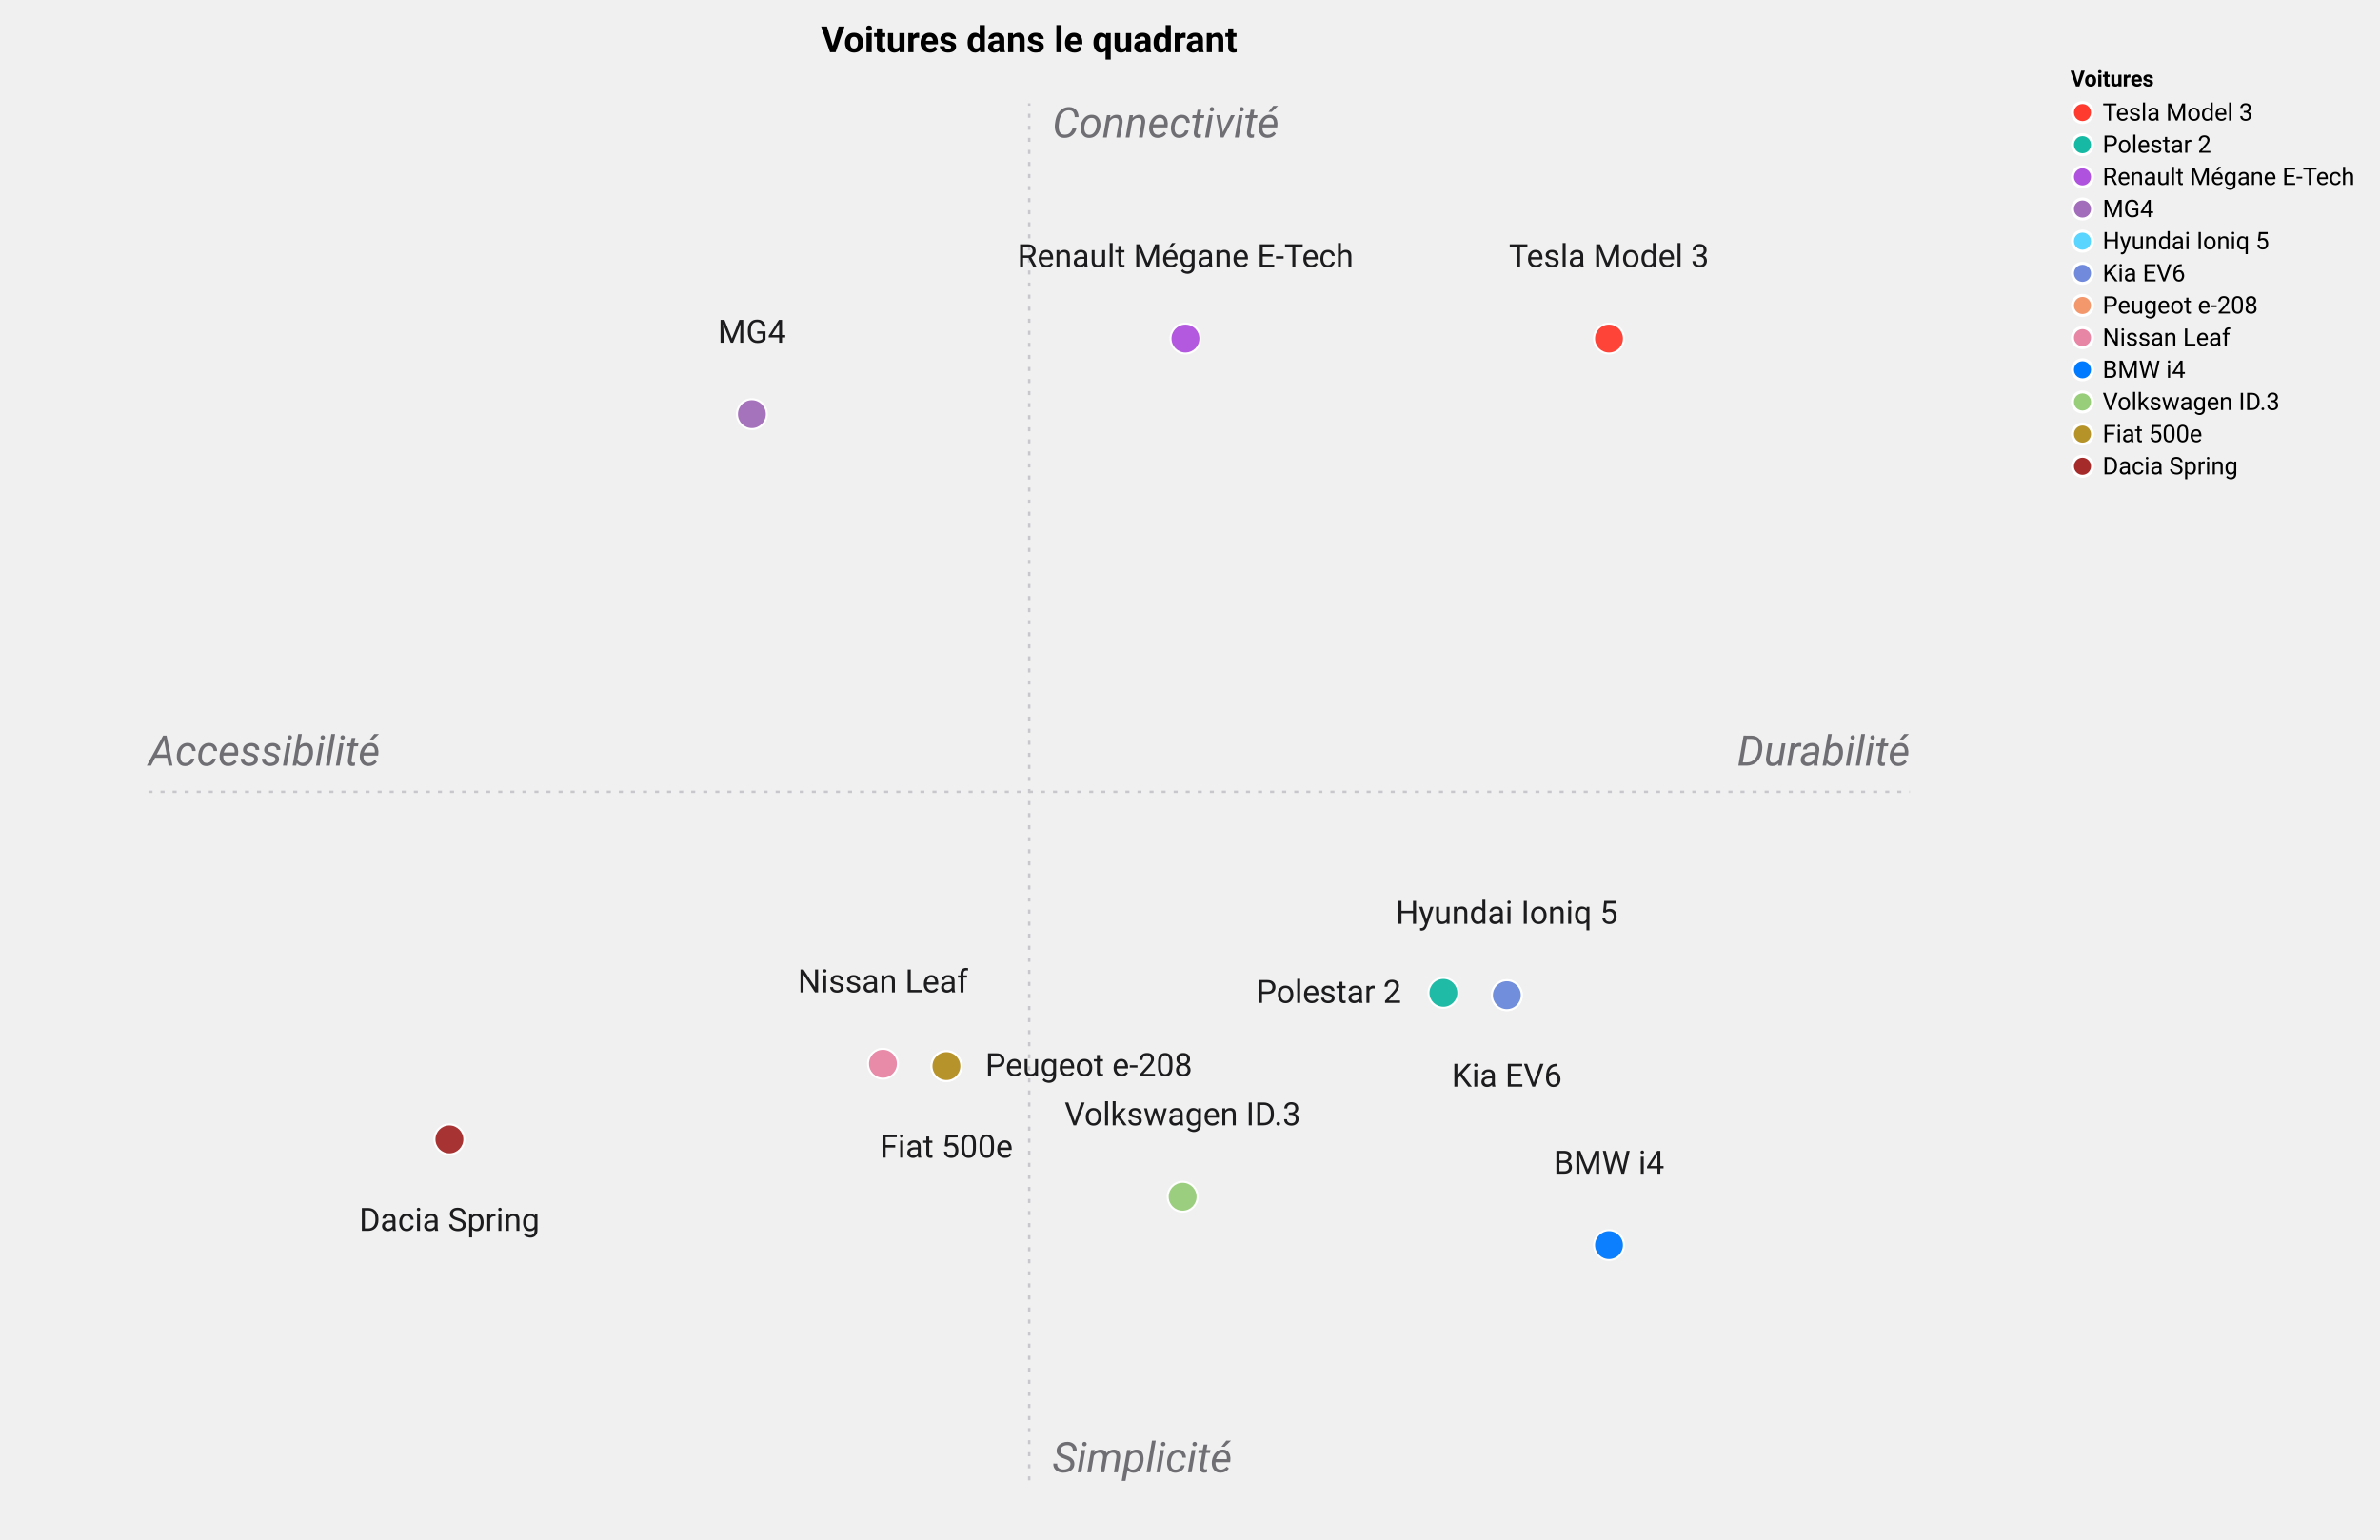
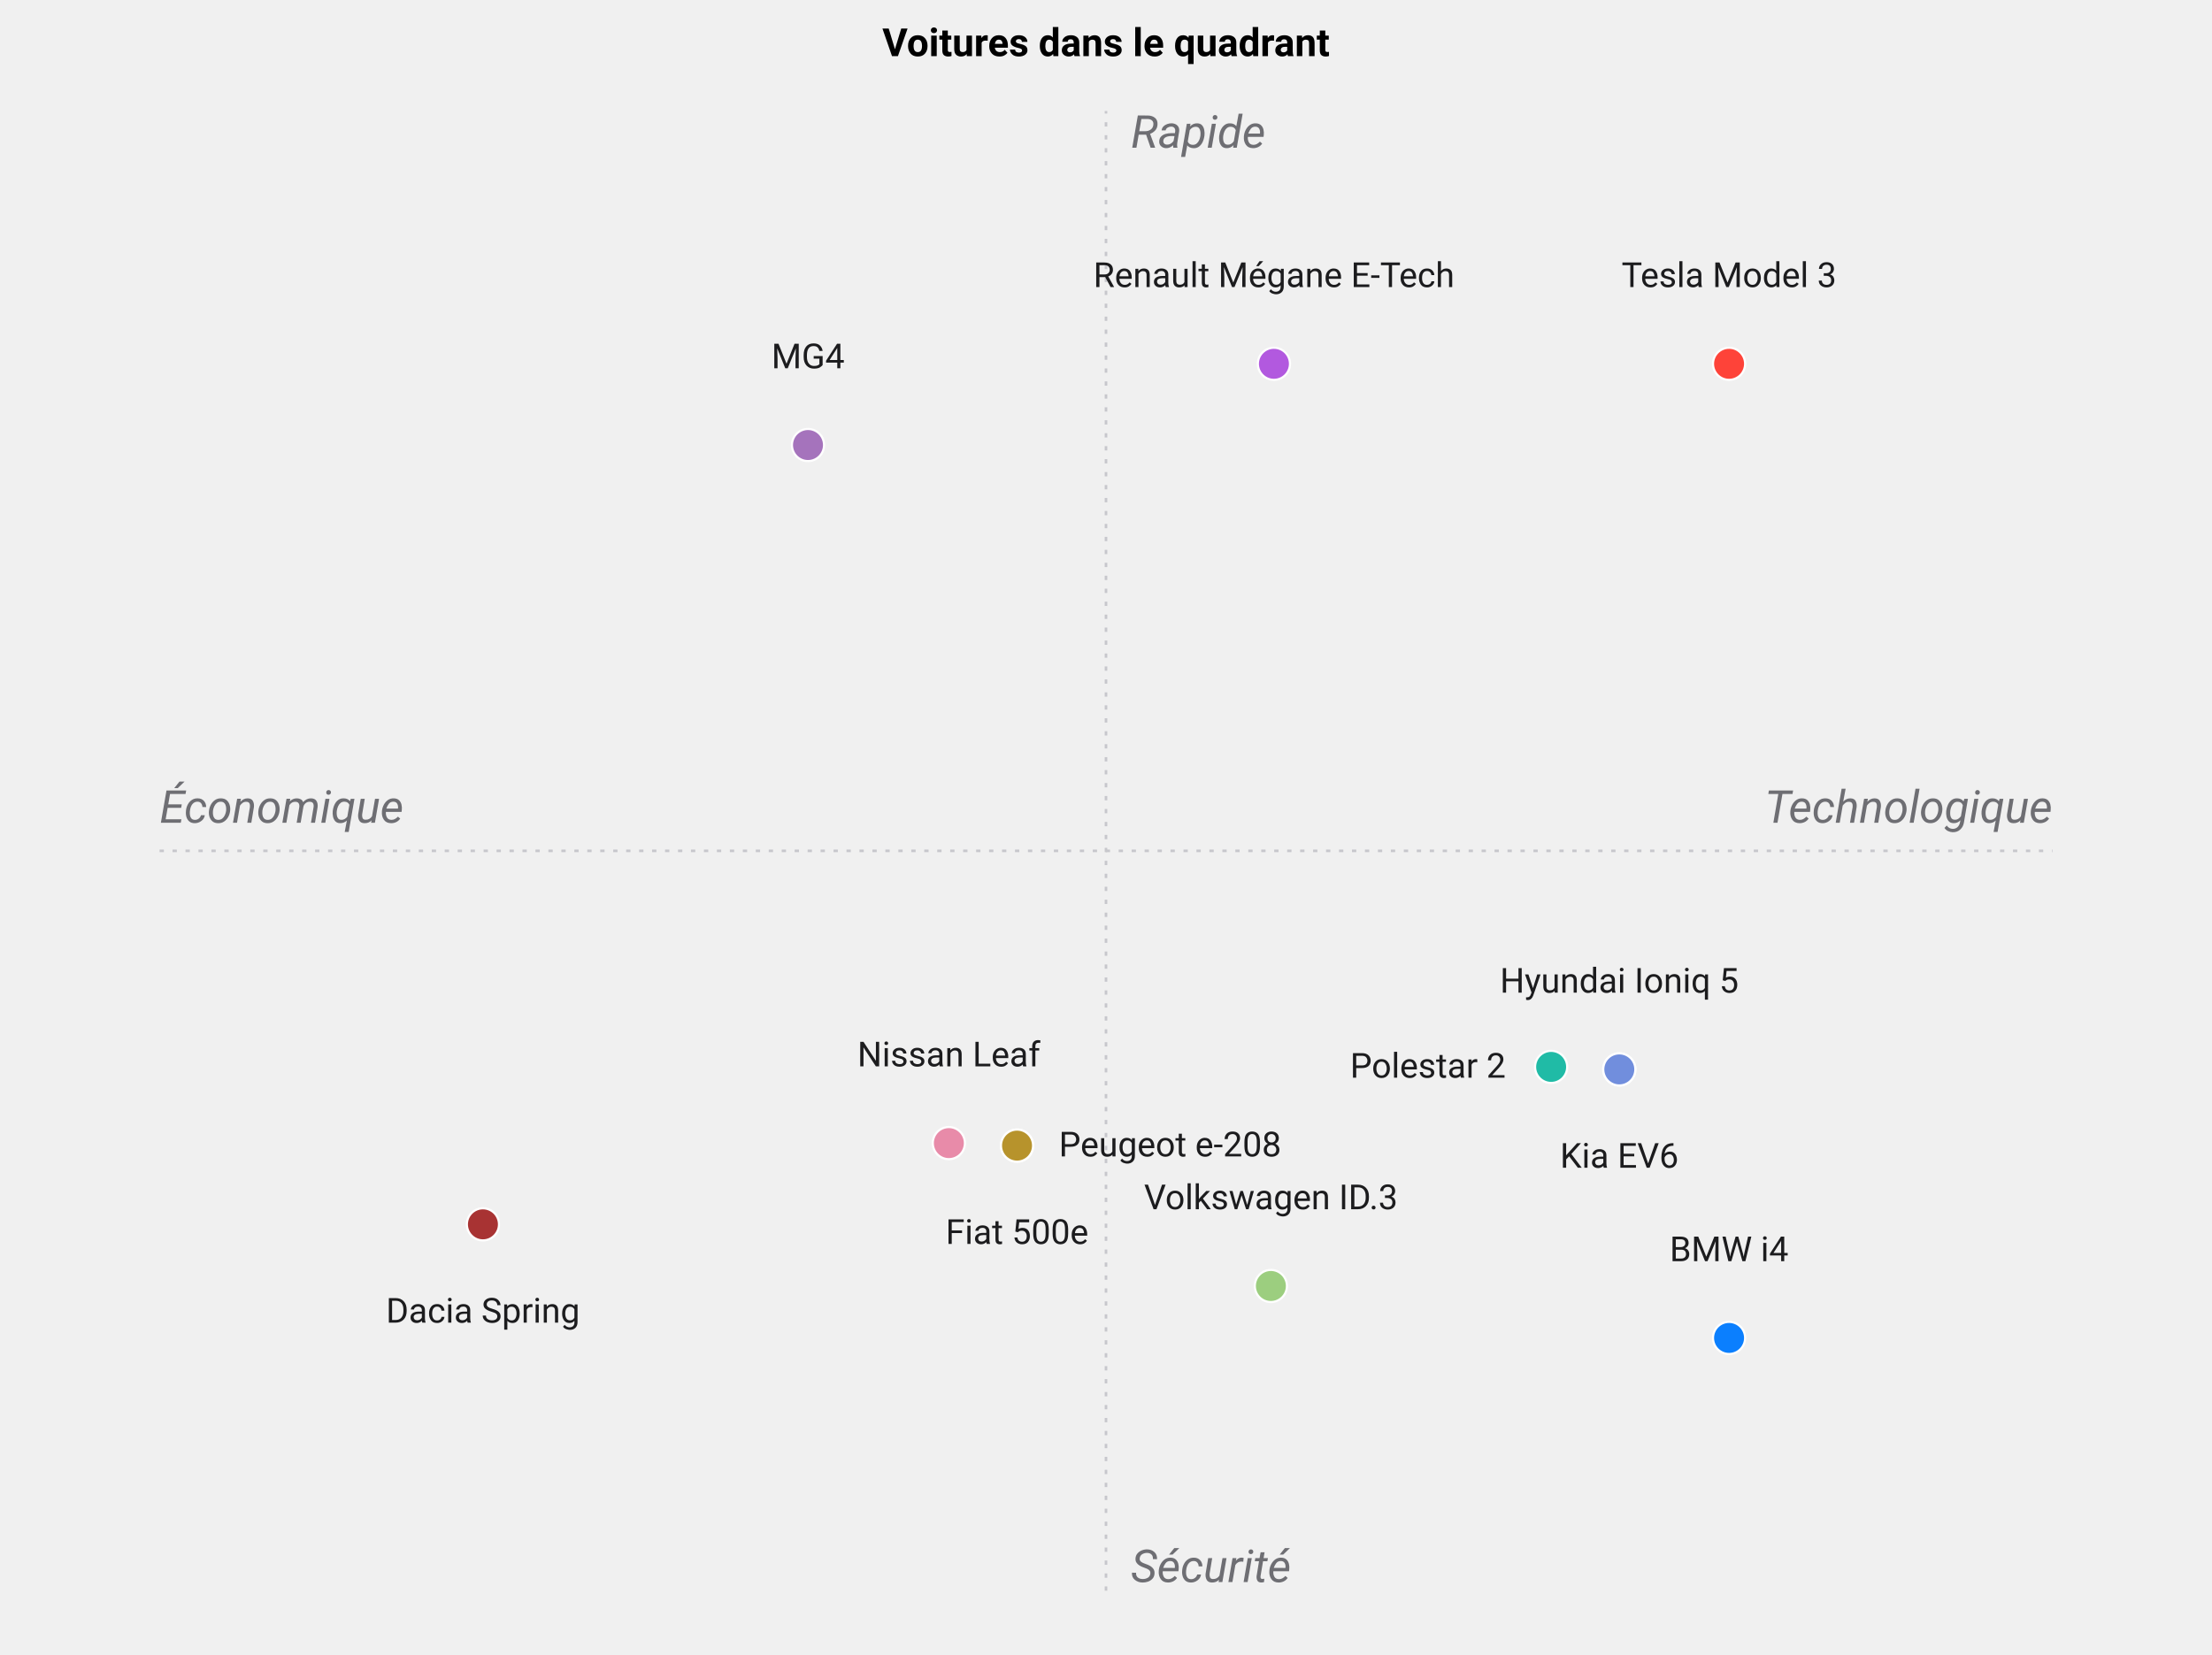
- <svg xmlns="http://www.w3.org/2000/svg" version="1.1" class="marks" width="1184" height="766" viewBox="0 0 1184 766">
+ <svg xmlns="http://www.w3.org/2000/svg" version="1.1" class="marks" width="1024" height="766" viewBox="0 0 1024 766">
  <g fill="none" stroke-miterlimit="10" transform="translate(12,34)">
    <g class="mark-group role-frame root" role="graphics-object" aria-roledescription="group mark container">
      <g transform="translate(0,0)">
        <path class="background" aria-hidden="true" d="M0,0h1000v720h-1000Z" />
        <g>
          <g class="mark-group role-axis">
            <g transform="translate(0.5,720.5)">
              <path class="background" aria-hidden="true" d="M0,0h0v0h0Z" pointer-events="none" />
              <g />
              <path class="foreground" aria-hidden="true" d="" pointer-events="none" display="none" />
            </g>
          </g>
          <g class="mark-group role-axis">
            <g transform="translate(0.5,0.5)">
              <path class="background" aria-hidden="true" d="M0,0h0v0h0Z" pointer-events="none" />
              <g />
              <path class="foreground" aria-hidden="true" d="" pointer-events="none" display="none" />
            </g>
          </g>
          <g class="mark-rule role-mark layer_0_marks" role="graphics-symbol" aria-roledescription="rule mark container">
            <line transform="translate(61.86671,360)" x2="876.267" y2="0" stroke="#C7C7CC" stroke-width="1.2" stroke-dasharray="2,4" />
          </g>
          <g class="mark-rule role-mark layer_1_marks" role="graphics-symbol" aria-roledescription="rule mark container">
            <line transform="translate(500,702.5933)" x2="0" y2="-685.187" stroke="#C7C7CC" stroke-width="1.2" stroke-dasharray="2,4" />
          </g>
          <g class="mark-text role-mark layer_2_marks" role="graphics-object" aria-roledescription="text mark container">
-             <text aria-label="x: 5.25759951451; y: 0.0175419003807; t: Durabilité" role="graphics-symbol" aria-roledescription="text mark" text-anchor="end" transform="translate(938.1333,346.9785)" font-family="Roboto, -apple-system, Helvetica, Arial, sans-serif" font-size="21px" font-style="italic" fill="#6E6E73">Durabilité</text>
+             <text aria-label="x: 5.25759951451; y: 0.0175419003807; t: Technologique" role="graphics-symbol" aria-roledescription="text mark" text-anchor="end" transform="translate(938.1333,346.9785)" font-family="Roboto, -apple-system, Helvetica, Arial, sans-serif" font-size="21px" font-style="italic" fill="#6E6E73">Technologique</text>
          </g>
          <g class="mark-text role-mark layer_3_marks" role="graphics-object" aria-roledescription="text mark container">
-             <text aria-label="x: −5.25759951451; y: 0.0175419003807; t: Accessibilité" role="graphics-symbol" aria-roledescription="text mark" text-anchor="start" transform="translate(61.86671,346.9785)" font-family="Roboto, -apple-system, Helvetica, Arial, sans-serif" font-size="21px" font-style="italic" fill="#6E6E73">Accessibilité</text>
+             <text aria-label="x: −5.25759951451; y: 0.0175419003807; t: Économique" role="graphics-symbol" aria-roledescription="text mark" text-anchor="start" transform="translate(61.86671,346.9785)" font-family="Roboto, -apple-system, Helvetica, Arial, sans-serif" font-size="21px" font-style="italic" fill="#6E6E73">Économique</text>
          </g>
          <g class="mark-text role-mark layer_4_marks" role="graphics-object" aria-roledescription="text mark container">
-             <text aria-label="x: 0.138448966807; y: 0.666153666958; t: Connectivité" role="graphics-symbol" aria-roledescription="text mark" text-anchor="start" transform="translate(511.5374,34.40669)" font-family="Roboto, -apple-system, Helvetica, Arial, sans-serif" font-size="21px" font-style="italic" fill="#6E6E73">Connectivité</text>
+             <text aria-label="x: 0.138448966807; y: 0.666153666958; t: Rapide" role="graphics-symbol" aria-roledescription="text mark" text-anchor="start" transform="translate(511.5374,34.40669)" font-family="Roboto, -apple-system, Helvetica, Arial, sans-serif" font-size="21px" font-style="italic" fill="#6E6E73">Rapide</text>
          </g>
          <g class="mark-text role-mark layer_5_marks" role="graphics-object" aria-roledescription="text mark container">
-             <text aria-label="x: 0.138448966807; y: −0.666153666958; t: Simplicité" role="graphics-symbol" aria-roledescription="text mark" text-anchor="start" transform="translate(511.5374,698.5933)" font-family="Roboto, -apple-system, Helvetica, Arial, sans-serif" font-size="21px" font-style="italic" fill="#6E6E73">Simplicité</text>
+             <text aria-label="x: 0.138448966807; y: −0.666153666958; t: Sécurité" role="graphics-symbol" aria-roledescription="text mark" text-anchor="start" transform="translate(511.5374,698.5933)" font-family="Roboto, -apple-system, Helvetica, Arial, sans-serif" font-size="21px" font-style="italic" fill="#6E6E73">Sécurité</text>
          </g>
          <g class="mark-symbol role-mark layer_6_marks" role="graphics-object" aria-roledescription="symbol mark container">
            <path aria-label="axis1: 3.46122417018; axis2: 0.438547509518; name: Tesla Model 3; role: best" role="graphics-symbol" aria-roledescription="point" transform="translate(788.4353,134.4613)" d="M7.433,0A7.433,7.433,0,1,1,-7.433,0A7.433,7.433,0,1,1,7.433,0" fill="#FF3B30" stroke="white" stroke-width="1" opacity="0.95" />
            <path aria-label="axis1: 0.932835793099; axis2: 0.438547509518; name: Renault Mégane E-Tech; role: top" role="graphics-symbol" aria-roledescription="point" transform="translate(577.7363,134.4613)" d="M7.433,0A7.433,7.433,0,1,1,-7.433,0A7.433,7.433,0,1,1,7.433,0" fill="#AF52DE" stroke="white" stroke-width="1" opacity="0.95" />
            <path aria-label="axis1: −0.494222086956; axis2: −0.265392086391; name: Peugeot e-208; role: competitor" role="graphics-symbol" aria-roledescription="point" transform="translate(458.8148,496.4874)" d="M7.433,0A7.433,7.433,0,1,1,-7.433,0A7.433,7.433,0,1,1,7.433,0" fill="#F3976D" stroke="white" stroke-width="1" opacity="0.95" />
            <path aria-label="axis1: 2.85152082406; axis2: −0.196771467415; name: Hyundai Ioniq 5; role: competitor" role="graphics-symbol" aria-roledescription="point" transform="translate(737.6267,461.1968)" d="M7.433,0A7.433,7.433,0,1,1,-7.433,0A7.433,7.433,0,1,1,7.433,0" fill="#59D5FF" stroke="white" stroke-width="1" opacity="0.95" />
            <path aria-label="axis1: 2.85152082406; axis2: −0.196771467415; name: Kia EV6; role: competitor" role="graphics-symbol" aria-roledescription="point" transform="translate(737.6267,461.1968)" d="M7.433,0A7.433,7.433,0,1,1,-7.433,0A7.433,7.433,0,1,1,7.433,0" fill="#718ADB" stroke="white" stroke-width="1" opacity="0.95" />
            <path aria-label="axis1: 0.915985894475; axis2: −0.391768383339; name: Volkswagen ID.3; role: competitor" role="graphics-symbol" aria-roledescription="point" transform="translate(576.3322,561.4809)" d="M7.433,0A7.433,7.433,0,1,1,-7.433,0A7.433,7.433,0,1,1,7.433,0" fill="#98CD7A" stroke="white" stroke-width="1" opacity="0.95" />
            <path aria-label="axis1: 3.46122417018; axis2: −0.438547509518; name: BMW i4; role: right" role="graphics-symbol" aria-roledescription="point" transform="translate(788.4353,585.5387)" d="M7.433,0A7.433,7.433,0,1,1,-7.433,0A7.433,7.433,0,1,1,7.433,0" fill="#007AFF" stroke="white" stroke-width="1" opacity="0.95" />
            <path aria-label="axis1: 2.47277999627; axis2: −0.194514951557; name: Polestar 2; role: competitor" role="graphics-symbol" aria-roledescription="point" transform="translate(706.065,460.0363)" d="M7.433,0A7.433,7.433,0,1,1,-7.433,0A7.433,7.433,0,1,1,7.433,0" fill="#16B9A3" stroke="white" stroke-width="1" opacity="0.95" />
            <path aria-label="axis1: −0.872962914742; axis2: −0.263135570532; name: Nissan Leaf; role: competitor" role="graphics-symbol" aria-roledescription="point" transform="translate(427.2531,495.3269)" d="M7.433,0A7.433,7.433,0,1,1,-7.433,0A7.433,7.433,0,1,1,7.433,0" fill="#E886A6" stroke="white" stroke-width="1" opacity="0.95" />
            <path aria-label="axis1: −1.65542546234; axis2: 0.365413858825; name: MG4; role: competitor" role="graphics-symbol" aria-roledescription="point" transform="translate(362.0479,172.0729)" d="M7.433,0A7.433,7.433,0,1,1,-7.433,0A7.433,7.433,0,1,1,7.433,0" fill="#A26DBA" stroke="white" stroke-width="1" opacity="0.95" />
            <path aria-label="axis1: −3.46122417018; axis2: −0.336269221225; name: Dacia Spring; role: worst" role="graphics-symbol" aria-roledescription="point" transform="translate(211.5647,532.9385)" d="M7.433,0A7.433,7.433,0,1,1,-7.433,0A7.433,7.433,0,1,1,7.433,0" fill="#A52A2A" stroke="white" stroke-width="1" opacity="0.95" />
            <path aria-label="axis1: −0.494222086956; axis2: −0.265392086391; name: Fiat 500e; role: competitor" role="graphics-symbol" aria-roledescription="point" transform="translate(458.8148,496.4874)" d="M7.433,0A7.433,7.433,0,1,1,-7.433,0A7.433,7.433,0,1,1,7.433,0" fill="#B59329" stroke="white" stroke-width="1" opacity="0.95" />
          </g>
          <g class="mark-text role-mark layer_7_marks" role="graphics-object" aria-roledescription="text mark container">
            <text aria-label="labelx: 3.46122417018; labely: 0.517360819426; label: Tesla Model 3" role="graphics-symbol" aria-roledescription="text mark" text-anchor="middle" transform="translate(788.4353,98.92872)" font-family="Roboto, -apple-system, Helvetica, Arial, sans-serif" font-size="16px" fill="#1C1C1E">Tesla Model 3</text>
            <text aria-label="labelx: 0.932835793099; labely: 0.517360819426; label: Renault Mégane E-Tech" role="graphics-symbol" aria-roledescription="text mark" text-anchor="middle" transform="translate(577.7363,98.92872)" font-family="Roboto, -apple-system, Helvetica, Arial, sans-serif" font-size="16px" fill="#1C1C1E">Renault Mégane E-Tech</text>
            <text aria-label="labelx: 0.356054551083; labely: −0.265392086391; label: Peugeot e-208" role="graphics-symbol" aria-roledescription="text mark" text-anchor="middle" transform="translate(529.6712,501.4874)" font-family="Roboto, -apple-system, Helvetica, Arial, sans-serif" font-size="16px" fill="#1C1C1E">Peugeot e-208</text>
            <text aria-label="labelx: 2.85152082406; labely: −0.117958157508; label: Hyundai Ioniq 5" role="graphics-symbol" aria-roledescription="text mark" text-anchor="middle" transform="translate(737.6267,425.6642)" font-family="Roboto, -apple-system, Helvetica, Arial, sans-serif" font-size="16px" fill="#1C1C1E">Hyundai Ioniq 5</text>
            <text aria-label="labelx: 2.85152082406; labely: −0.275584777323; label: Kia EV6" role="graphics-symbol" aria-roledescription="text mark" text-anchor="middle" transform="translate(737.6267,506.7293)" font-family="Roboto, -apple-system, Helvetica, Arial, sans-serif" font-size="16px" fill="#1C1C1E">Kia EV6</text>
            <text aria-label="labelx: 0.915985894475; labely: −0.312955073431; label: Volkswagen ID.3" role="graphics-symbol" aria-roledescription="text mark" text-anchor="middle" transform="translate(576.3322,525.9483)" font-family="Roboto, -apple-system, Helvetica, Arial, sans-serif" font-size="16px" fill="#1C1C1E">Volkswagen ID.3</text>
            <text aria-label="labelx: 3.46122417018; labely: −0.359734199611; label: BMW i4" role="graphics-symbol" aria-roledescription="text mark" text-anchor="middle" transform="translate(788.4353,550.0062)" font-family="Roboto, -apple-system, Helvetica, Arial, sans-serif" font-size="16px" fill="#1C1C1E">BMW i4</text>
            <text aria-label="labelx: 1.78845751978; labely: −0.194514951557; label: Polestar 2" role="graphics-symbol" aria-roledescription="text mark" text-anchor="middle" transform="translate(649.0381,465.0363)" font-family="Roboto, -apple-system, Helvetica, Arial, sans-serif" font-size="16px" fill="#1C1C1E">Polestar 2</text>
            <text aria-label="labelx: −0.872962914742; labely: −0.184322260624; label: Nissan Leaf" role="graphics-symbol" aria-roledescription="text mark" text-anchor="middle" transform="translate(427.2531,459.7943)" font-family="Roboto, -apple-system, Helvetica, Arial, sans-serif" font-size="16px" fill="#1C1C1E">Nissan Leaf</text>
            <text aria-label="labelx: −1.65542546234; labely: 0.444227168733; label: MG4" role="graphics-symbol" aria-roledescription="text mark" text-anchor="middle" transform="translate(362.0479,136.5403)" font-family="Roboto, -apple-system, Helvetica, Arial, sans-serif" font-size="16px" fill="#1C1C1E">MG4</text>
            <text aria-label="labelx: −3.46122417018; labely: −0.415082531133; label: Dacia Spring" role="graphics-symbol" aria-roledescription="text mark" text-anchor="middle" transform="translate(211.5647,578.471)" font-family="Roboto, -apple-system, Helvetica, Arial, sans-serif" font-size="16px" fill="#1C1C1E">Dacia Spring</text>
            <text aria-label="labelx: −0.494222086956; labely: −0.344205396299; label: Fiat 500e" role="graphics-symbol" aria-roledescription="text mark" text-anchor="middle" transform="translate(458.8148,542.0199)" font-family="Roboto, -apple-system, Helvetica, Arial, sans-serif" font-size="16px" fill="#1C1C1E">Fiat 500e</text>
          </g>
-           <g class="mark-group role-legend" role="graphics-symbol" aria-roledescription="legend" aria-label="Symbol legend titled 'Voitures' for fill color with 12 values: Tesla Model 3, Polestar 2, Renault Mégane E-Tech, MG4, Hyundai Ioniq 5, ending with Dacia Spring">
-             <g transform="translate(1018,0)">
-               <path class="background" aria-hidden="true" d="M0,0h142v205h-142Z" pointer-events="none" />
-               <g>
-                 <g class="mark-group role-legend-entry">
-                   <g transform="translate(0,16)">
-                     <path class="background" aria-hidden="true" d="M0,0h0v0h0Z" pointer-events="none" />
-                     <g>
-                       <g class="mark-group role-scope" role="graphics-object" aria-roledescription="group mark container">
-                         <g transform="translate(0,0)">
-                           <path class="background" aria-hidden="true" d="M0,0h141.314v12.5h-141.314Z" pointer-events="none" opacity="1" />
-                           <g>
-                             <g class="mark-symbol role-legend-symbol" pointer-events="none">
-                               <path transform="translate(6,6)" d="M5,0A5,5,0,1,1,-5,0A5,5,0,1,1,5,0" fill="#FF3B30" stroke="white" stroke-width="1.5" opacity="1" />
-                             </g>
-                             <g class="mark-text role-legend-label" pointer-events="none">
-                               <text text-anchor="start" transform="translate(16,10)" font-family="Roboto, -apple-system, Helvetica, Arial, sans-serif" font-size="12px" fill="#000" opacity="1">Tesla Model 3</text>
-                             </g>
-                           </g>
-                           <path class="foreground" aria-hidden="true" d="" pointer-events="none" display="none" />
-                         </g>
-                         <g transform="translate(0,16)">
-                           <path class="background" aria-hidden="true" d="M0,0h141.314v12.5h-141.314Z" pointer-events="none" opacity="1" />
-                           <g>
-                             <g class="mark-symbol role-legend-symbol" pointer-events="none">
-                               <path transform="translate(6,6)" d="M5,0A5,5,0,1,1,-5,0A5,5,0,1,1,5,0" fill="#16B9A3" stroke="white" stroke-width="1.5" opacity="1" />
-                             </g>
-                             <g class="mark-text role-legend-label" pointer-events="none">
-                               <text text-anchor="start" transform="translate(16,10)" font-family="Roboto, -apple-system, Helvetica, Arial, sans-serif" font-size="12px" fill="#000" opacity="1">Polestar 2</text>
-                             </g>
-                           </g>
-                           <path class="foreground" aria-hidden="true" d="" pointer-events="none" display="none" />
-                         </g>
-                         <g transform="translate(0,32)">
-                           <path class="background" aria-hidden="true" d="M0,0h141.314v12.5h-141.314Z" pointer-events="none" opacity="1" />
-                           <g>
-                             <g class="mark-symbol role-legend-symbol" pointer-events="none">
-                               <path transform="translate(6,6)" d="M5,0A5,5,0,1,1,-5,0A5,5,0,1,1,5,0" fill="#AF52DE" stroke="white" stroke-width="1.5" opacity="1" />
-                             </g>
-                             <g class="mark-text role-legend-label" pointer-events="none">
-                               <text text-anchor="start" transform="translate(16,10)" font-family="Roboto, -apple-system, Helvetica, Arial, sans-serif" font-size="12px" fill="#000" opacity="1">Renault Mégane E-Tech</text>
-                             </g>
-                           </g>
-                           <path class="foreground" aria-hidden="true" d="" pointer-events="none" display="none" />
-                         </g>
-                         <g transform="translate(0,48)">
-                           <path class="background" aria-hidden="true" d="M0,0h141.314v12.5h-141.314Z" pointer-events="none" opacity="1" />
-                           <g>
-                             <g class="mark-symbol role-legend-symbol" pointer-events="none">
-                               <path transform="translate(6,6)" d="M5,0A5,5,0,1,1,-5,0A5,5,0,1,1,5,0" fill="#A26DBA" stroke="white" stroke-width="1.5" opacity="1" />
-                             </g>
-                             <g class="mark-text role-legend-label" pointer-events="none">
-                               <text text-anchor="start" transform="translate(16,10)" font-family="Roboto, -apple-system, Helvetica, Arial, sans-serif" font-size="12px" fill="#000" opacity="1">MG4</text>
-                             </g>
-                           </g>
-                           <path class="foreground" aria-hidden="true" d="" pointer-events="none" display="none" />
-                         </g>
-                         <g transform="translate(0,64)">
-                           <path class="background" aria-hidden="true" d="M0,0h141.314v12.5h-141.314Z" pointer-events="none" opacity="1" />
-                           <g>
-                             <g class="mark-symbol role-legend-symbol" pointer-events="none">
-                               <path transform="translate(6,6)" d="M5,0A5,5,0,1,1,-5,0A5,5,0,1,1,5,0" fill="#59D5FF" stroke="white" stroke-width="1.5" opacity="1" />
-                             </g>
-                             <g class="mark-text role-legend-label" pointer-events="none">
-                               <text text-anchor="start" transform="translate(16,10)" font-family="Roboto, -apple-system, Helvetica, Arial, sans-serif" font-size="12px" fill="#000" opacity="1">Hyundai Ioniq 5</text>
-                             </g>
-                           </g>
-                           <path class="foreground" aria-hidden="true" d="" pointer-events="none" display="none" />
-                         </g>
-                         <g transform="translate(0,80)">
-                           <path class="background" aria-hidden="true" d="M0,0h141.314v12.5h-141.314Z" pointer-events="none" opacity="1" />
-                           <g>
-                             <g class="mark-symbol role-legend-symbol" pointer-events="none">
-                               <path transform="translate(6,6)" d="M5,0A5,5,0,1,1,-5,0A5,5,0,1,1,5,0" fill="#718ADB" stroke="white" stroke-width="1.5" opacity="1" />
-                             </g>
-                             <g class="mark-text role-legend-label" pointer-events="none">
-                               <text text-anchor="start" transform="translate(16,10)" font-family="Roboto, -apple-system, Helvetica, Arial, sans-serif" font-size="12px" fill="#000" opacity="1">Kia EV6</text>
-                             </g>
-                           </g>
-                           <path class="foreground" aria-hidden="true" d="" pointer-events="none" display="none" />
-                         </g>
-                         <g transform="translate(0,96)">
-                           <path class="background" aria-hidden="true" d="M0,0h141.314v12.5h-141.314Z" pointer-events="none" opacity="1" />
-                           <g>
-                             <g class="mark-symbol role-legend-symbol" pointer-events="none">
-                               <path transform="translate(6,6)" d="M5,0A5,5,0,1,1,-5,0A5,5,0,1,1,5,0" fill="#F3976D" stroke="white" stroke-width="1.5" opacity="1" />
-                             </g>
-                             <g class="mark-text role-legend-label" pointer-events="none">
-                               <text text-anchor="start" transform="translate(16,10)" font-family="Roboto, -apple-system, Helvetica, Arial, sans-serif" font-size="12px" fill="#000" opacity="1">Peugeot e-208</text>
-                             </g>
-                           </g>
-                           <path class="foreground" aria-hidden="true" d="" pointer-events="none" display="none" />
-                         </g>
-                         <g transform="translate(0,112)">
-                           <path class="background" aria-hidden="true" d="M0,0h141.314v12.5h-141.314Z" pointer-events="none" opacity="1" />
-                           <g>
-                             <g class="mark-symbol role-legend-symbol" pointer-events="none">
-                               <path transform="translate(6,6)" d="M5,0A5,5,0,1,1,-5,0A5,5,0,1,1,5,0" fill="#E886A6" stroke="white" stroke-width="1.5" opacity="1" />
-                             </g>
-                             <g class="mark-text role-legend-label" pointer-events="none">
-                               <text text-anchor="start" transform="translate(16,10)" font-family="Roboto, -apple-system, Helvetica, Arial, sans-serif" font-size="12px" fill="#000" opacity="1">Nissan Leaf</text>
-                             </g>
-                           </g>
-                           <path class="foreground" aria-hidden="true" d="" pointer-events="none" display="none" />
-                         </g>
-                         <g transform="translate(0,128)">
-                           <path class="background" aria-hidden="true" d="M0,0h141.314v12.5h-141.314Z" pointer-events="none" opacity="1" />
-                           <g>
-                             <g class="mark-symbol role-legend-symbol" pointer-events="none">
-                               <path transform="translate(6,6)" d="M5,0A5,5,0,1,1,-5,0A5,5,0,1,1,5,0" fill="#007AFF" stroke="white" stroke-width="1.5" opacity="1" />
-                             </g>
-                             <g class="mark-text role-legend-label" pointer-events="none">
-                               <text text-anchor="start" transform="translate(16,10)" font-family="Roboto, -apple-system, Helvetica, Arial, sans-serif" font-size="12px" fill="#000" opacity="1">BMW i4</text>
-                             </g>
-                           </g>
-                           <path class="foreground" aria-hidden="true" d="" pointer-events="none" display="none" />
-                         </g>
-                         <g transform="translate(0,144)">
-                           <path class="background" aria-hidden="true" d="M0,0h141.314v12.5h-141.314Z" pointer-events="none" opacity="1" />
-                           <g>
-                             <g class="mark-symbol role-legend-symbol" pointer-events="none">
-                               <path transform="translate(6,6)" d="M5,0A5,5,0,1,1,-5,0A5,5,0,1,1,5,0" fill="#98CD7A" stroke="white" stroke-width="1.5" opacity="1" />
-                             </g>
-                             <g class="mark-text role-legend-label" pointer-events="none">
-                               <text text-anchor="start" transform="translate(16,10)" font-family="Roboto, -apple-system, Helvetica, Arial, sans-serif" font-size="12px" fill="#000" opacity="1">Volkswagen ID.3</text>
-                             </g>
-                           </g>
-                           <path class="foreground" aria-hidden="true" d="" pointer-events="none" display="none" />
-                         </g>
-                         <g transform="translate(0,160)">
-                           <path class="background" aria-hidden="true" d="M0,0h141.314v12.5h-141.314Z" pointer-events="none" opacity="1" />
-                           <g>
-                             <g class="mark-symbol role-legend-symbol" pointer-events="none">
-                               <path transform="translate(6,6)" d="M5,0A5,5,0,1,1,-5,0A5,5,0,1,1,5,0" fill="#B59329" stroke="white" stroke-width="1.5" opacity="1" />
-                             </g>
-                             <g class="mark-text role-legend-label" pointer-events="none">
-                               <text text-anchor="start" transform="translate(16,10)" font-family="Roboto, -apple-system, Helvetica, Arial, sans-serif" font-size="12px" fill="#000" opacity="1">Fiat 500e</text>
-                             </g>
-                           </g>
-                           <path class="foreground" aria-hidden="true" d="" pointer-events="none" display="none" />
-                         </g>
-                         <g transform="translate(0,176)">
-                           <path class="background" aria-hidden="true" d="M0,0h141.314v12.5h-141.314Z" pointer-events="none" opacity="1" />
-                           <g>
-                             <g class="mark-symbol role-legend-symbol" pointer-events="none">
-                               <path transform="translate(6,6)" d="M5,0A5,5,0,1,1,-5,0A5,5,0,1,1,5,0" fill="#A52A2A" stroke="white" stroke-width="1.5" opacity="1" />
-                             </g>
-                             <g class="mark-text role-legend-label" pointer-events="none">
-                               <text text-anchor="start" transform="translate(16,10)" font-family="Roboto, -apple-system, Helvetica, Arial, sans-serif" font-size="12px" fill="#000" opacity="1">Dacia Spring</text>
-                             </g>
-                           </g>
-                           <path class="foreground" aria-hidden="true" d="" pointer-events="none" display="none" />
-                         </g>
-                       </g>
-                     </g>
-                     <path class="foreground" aria-hidden="true" d="" pointer-events="none" display="none" />
-                   </g>
-                 </g>
-                 <g class="mark-text role-legend-title" pointer-events="none">
-                   <text text-anchor="start" transform="translate(0,9)" font-family="Roboto, -apple-system, Helvetica, Arial, sans-serif" font-size="11px" font-weight="bold" fill="#000" opacity="1">Voitures</text>
-                 </g>
-               </g>
-               <path class="foreground" aria-hidden="true" d="" pointer-events="none" display="none" />
-             </g>
-           </g>
          <g class="mark-group role-title">
            <g transform="translate(500,-22)">
              <path class="background" aria-hidden="true" d="M0,0h0v0h0Z" pointer-events="none" />
              <g>
                <g class="mark-text role-title-text" role="graphics-symbol" aria-roledescription="title" aria-label="Title text 'Voitures dans le quadrant'" pointer-events="none">
                  <text text-anchor="middle" transform="translate(0,14)" font-family="Roboto, -apple-system, Helvetica, Arial, sans-serif" font-size="18px" font-weight="bold" fill="#000" opacity="1">Voitures dans le quadrant</text>
                </g>
              </g>
              <path class="foreground" aria-hidden="true" d="" pointer-events="none" display="none" />
            </g>
          </g>
        </g>
        <path class="foreground" aria-hidden="true" d="" display="none" />
      </g>
    </g>
  </g>
</svg>
